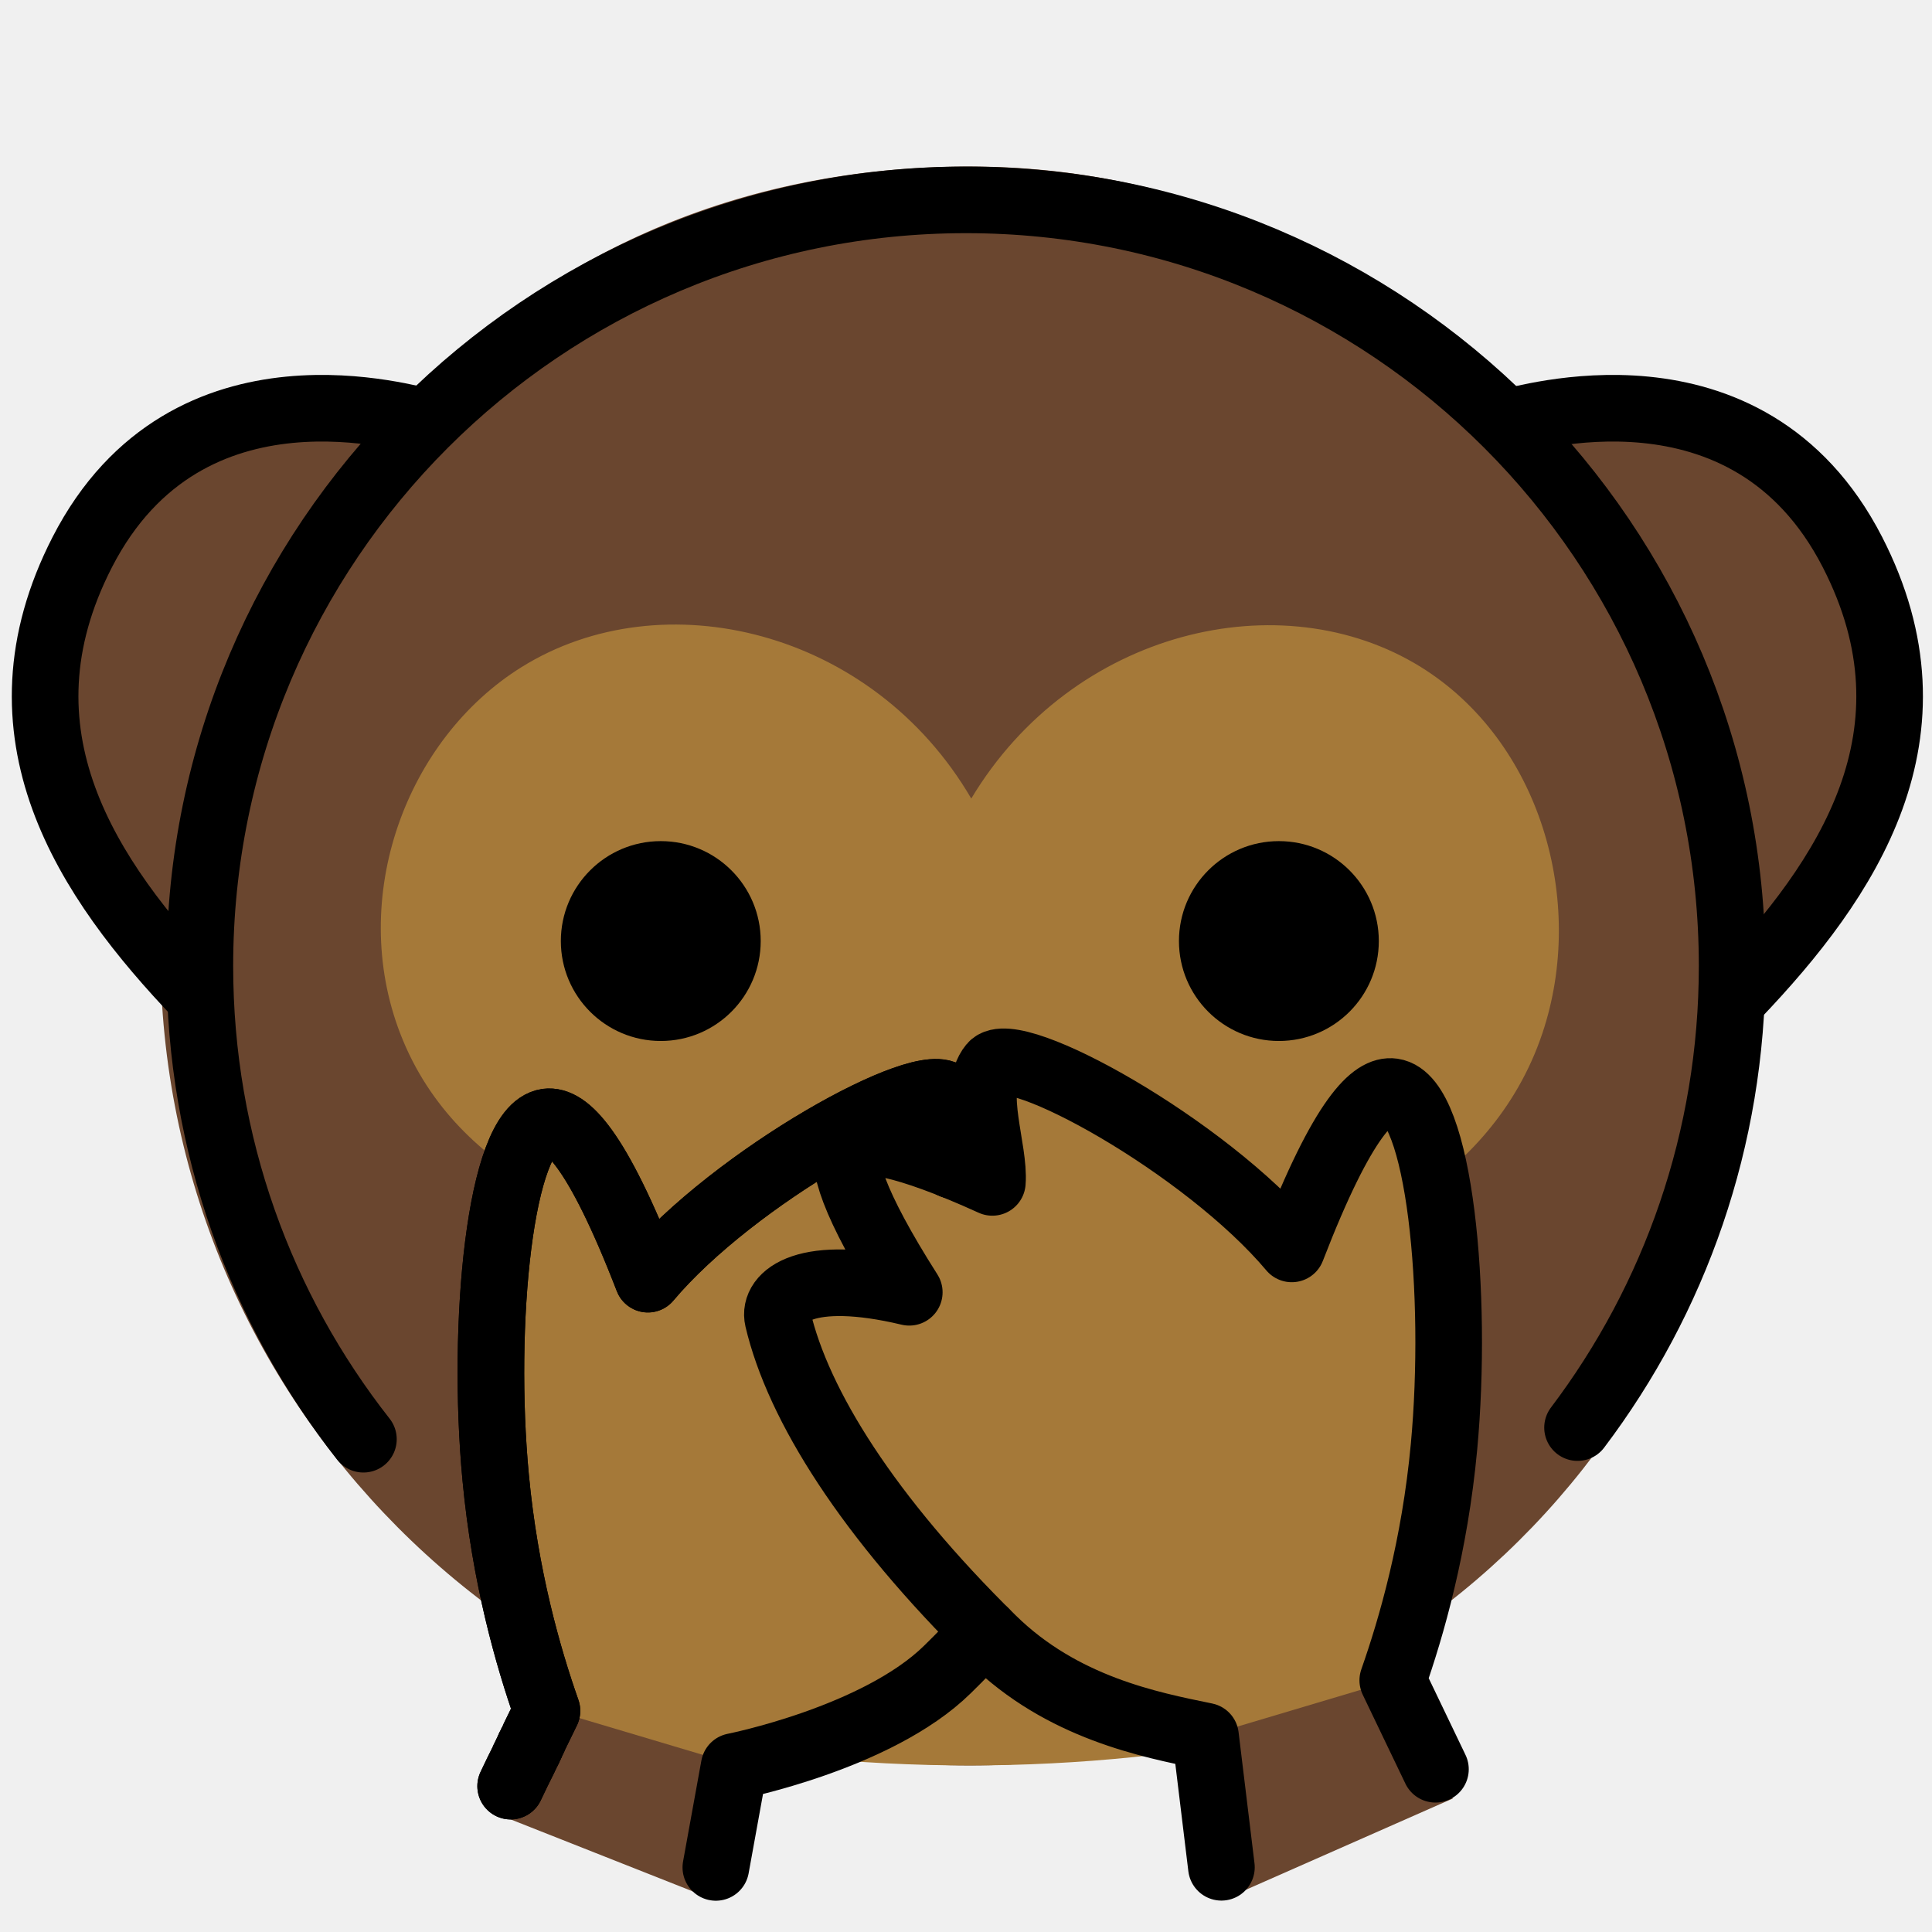
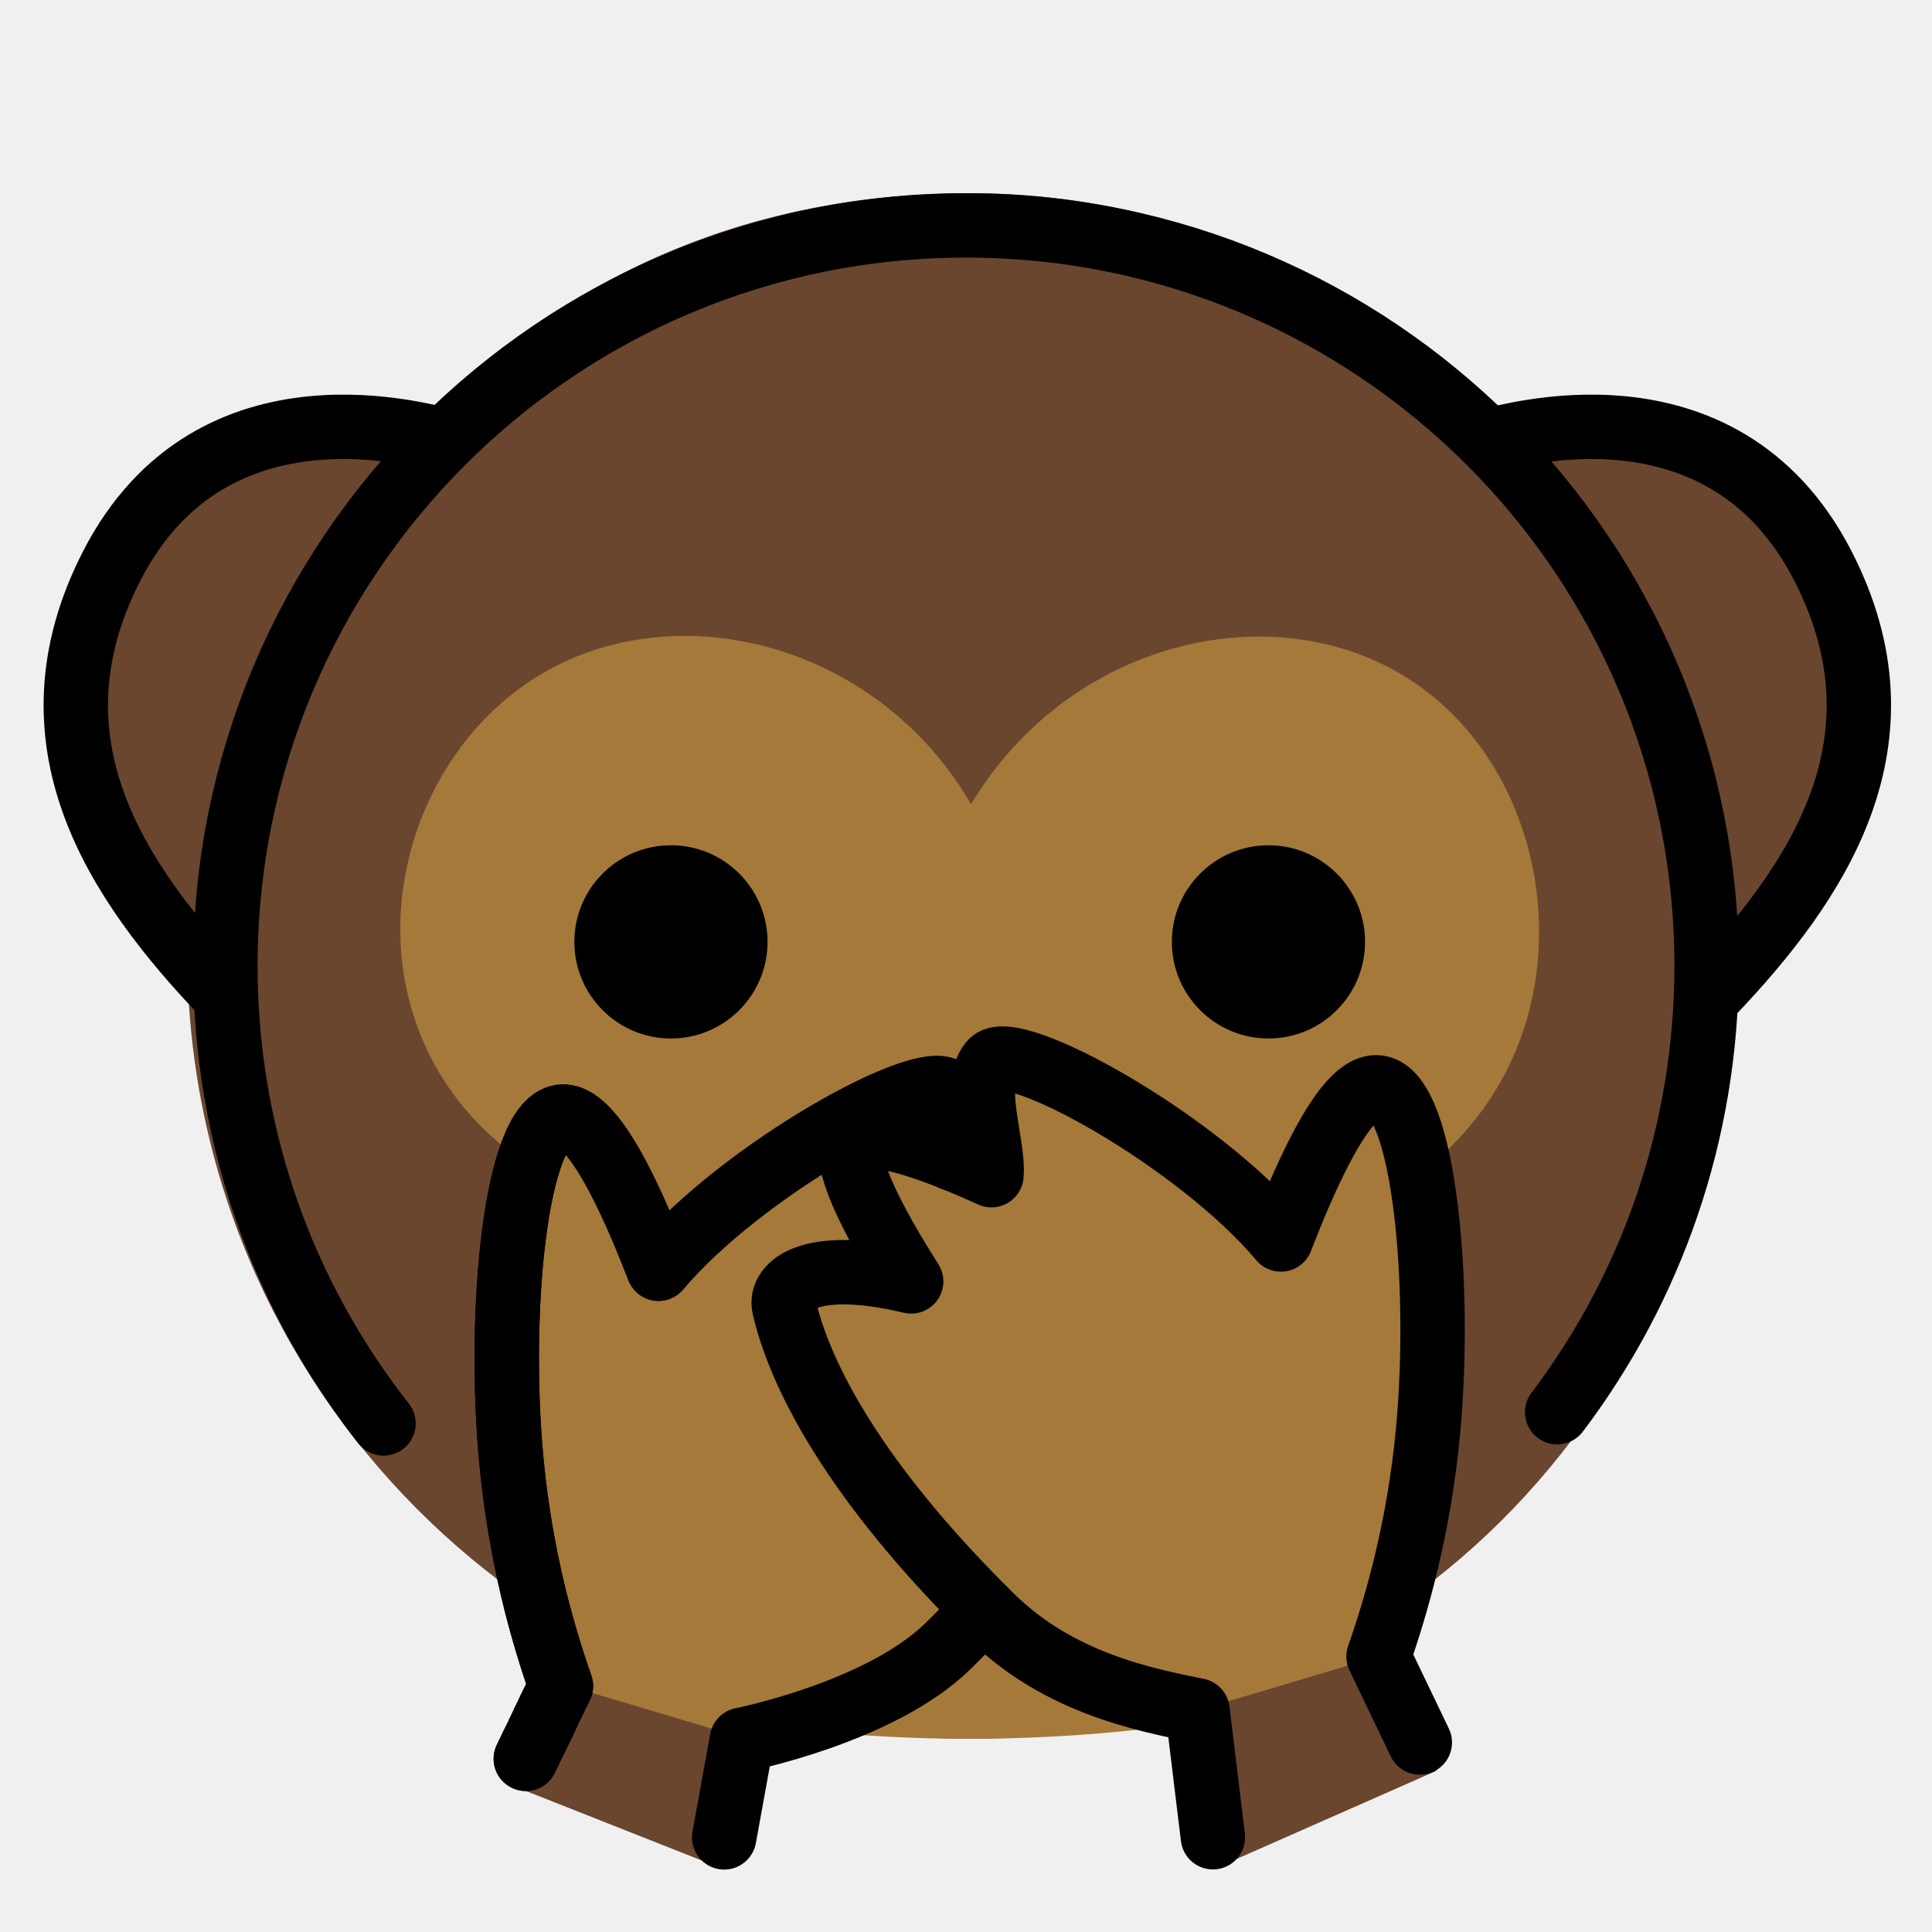
- <svg xmlns="http://www.w3.org/2000/svg" id="emoji" viewBox="7 7 58 58">
+ <svg xmlns="http://www.w3.org/2000/svg" id="emoji" viewBox="6 6 60 60">
  <defs>
    <linearGradient id="yellow-gradient" x1="0%" y1="0%" x2="0%" y2="100%">
-       <stop style="stop-color:#F2CB05;stop-opacity:1;" offset="0%" />
-       <stop style="stop-color:#D98E04;stop-opacity:1;" offset="100%" />
+       <stop style="stop-color:#FDE02F;stop-opacity:1;" offset="0%" />
+       <stop style="stop-color:#F7B209;stop-opacity:1;" offset="100%" />
    </linearGradient>
  </defs>
  <g id="line-supplement">
    <path fill="none" stroke="#000000" stroke-linecap="round" stroke-miterlimit="10" stroke-width="2" d="M53.303,39 c1.335-3.979-0.076-8.784-3.654-11c-4.178-2.587-10.453-1.112-13.491,3.952 C33.195,26.878,26.899,25.372,22.667,28c-3.485,2.165-5.223,6.918-3.654,11" />
  </g>
  <g id="color">
    <path fill="#6A462F" d="M19.692,19.332c-0.33,0-7.141-2.245-10.307,3.921c-2.795,5.445,0.147,9.812,3.486,13.311" />
    <path fill="#6A462F" d="M52.22,19.332c0.33,0,7.141-2.245,10.307,3.921c2.795,5.445-0.147,9.812-3.486,13.311" />
    <path fill="#6A462F" d="M59.815,35.572C59.815,49.063,49.541,60,36.119,60S11.815,49.063,11.815,35.572 C13.791,21.829,22.696,12,36.119,12C48.885,12,58.297,22.395,59.815,35.572z" />
    <path fill="#A57939" d="M49.649,27.021c-4.178-2.587-10.453-1.112-13.491,3.952c-2.963-5.074-9.259-6.58-13.491-3.952 c-3.485,2.165-5.223,6.918-3.654,11c1.762,4.584,6.672,5.668,7.027,5.74c-1.357,6.179-0.95,11.823,0.067,15.226 c6.658,1.345,13.288,1.356,19.889,0c1.827-3.513,2.108-7.918,0.562-14.664c0.468-0.138,5.17-1.608,6.745-6.302 C54.638,34.042,53.226,29.236,49.649,27.021z" />
    <path fill="#FFFFFF" d="M41.978,49.017c-0.204,0.268-0.753,6.022-6.339,6.025c-4.952,0.003-5.441-5.676-5.705-6.025 C33.949,49.017,37.964,49.017,41.978,49.017z" />
    <path fill="#A57939" d="M22.331,60.623c1.884-3.928-0.797,1.661,1.087-2.267c-0.566-1.612-1.26-4.022-1.538-7.009 c-0.425-4.565,0.123-10.46,1.538-10.662c0.555-0.08,1.473,0.684,3.032,4.72c2.601-3.093,8.365-6.27,8.999-5.5 c0.623,0.757-0.09,2.538-0.01,3.503c2.655-1.207,3.95-1.404,4.266-1.05c0.319,0.356-0.082,1.694-1.772,4.349 c3.116-0.743,4.104,0.118,3.943,0.805c-0.608,2.586-2.7,5.931-6.437,9.607 c-2.097,2.063-4.741,2.573-6.399,2.913c-0.61,5.022,0.056-1.998-0.554,3.025" />
    <path fill="#6A462F" d="M23.649,58.356c0,0-1.094,1.828-1.736,3.099l6.156,2.433c0.631-1.584,1.202-3.857,1.202-3.857 L23.649,58.356z" />
    <path fill="#A57939" d="M50.093,60.393c-1.884-3.928,0.603,0.978-1.281-2.95c0.566-1.612,1.26-4.022,1.538-7.009 c0.425-4.565-0.123-10.46-1.538-10.662c-0.555-0.08-1.473,0.684-3.032,4.72 c-2.601-3.093-8.365-6.27-8.999-5.5c-0.623,0.757,0.09,2.538,0.01,3.503 c-2.655-1.207-3.95-1.404-4.266-1.05c-0.319,0.356,0.082,1.694,1.772,4.349 c-3.116-0.743-4.104,0.118-3.943,0.805c0.608,2.586,2.7,5.931,6.437,9.607c2.097,2.063,4.741,2.573,6.399,2.913 c0.61,5.022-0.132-1.085,0.478,3.937" />
    <path fill="#6A462F" d="M43.187,59.096C43.181,59.048,43.17,58.955,43.187,59.096L43.187,59.096z" />
    <path fill="#6A462F" d="M43.19,59.12L43.19,59.12c-0.001-0.007-0.002-0.017-0.003-0.024 C43.188,59.109,43.19,59.12,43.19,59.12z" />
    <path fill="#6A462F" d="M48.752,57.462l0.06-0.018C48.812,57.444,48.658,57.194,48.752,57.462z" />
    <path fill="#6A462F" d="M50.613,60.993c0,0-1.77-3.273-1.861-3.532l-5.562,1.658 c0.032,0.263,0.142,1.173,0.478,4.937L50.613,60.993z" />
  </g>
  <g id="hair" />
  <g id="skin" />
  <g id="skin-shadow" />
  <g id="line">
    <circle cx="26.837" cy="35.251" r="3" />
    <circle cx="45.393" cy="35.251" r="3" />
    <path fill="none" stroke="#000000" stroke-linecap="round" stroke-linejoin="round" stroke-miterlimit="10" stroke-width="2" d="M19.777,19.654c-0.33,0-7.141-2.245-10.307,3.921c-2.795,5.445,0.147,9.812,3.486,13.312" />
    <path fill="none" stroke="#000000" stroke-linecap="round" stroke-linejoin="round" stroke-miterlimit="10" stroke-width="2" d="M52.305,19.654c0.33,0,7.141-2.245,10.307,3.921c2.795,5.445-0.147,9.812-3.486,13.311" />
    <path fill="none" stroke="#000000" stroke-linecap="round" stroke-linejoin="round" stroke-miterlimit="10" stroke-width="2" d="M28.49,63.061l0.55-3.03c0,0,4.3-0.85,6.4-2.91c0.39-0.38,0.76-0.77,1.12-1.14" />
    <path fill="none" stroke="#000000" stroke-linecap="round" stroke-linejoin="round" stroke-miterlimit="10" stroke-width="2" d="M35.59,41.981c0.12-0.79,0.23-1.62-0.14-2.07c-0.63-0.78-6.4,2.4-9,5.49c-1.56-4.03-2.48-4.79-3.03-4.72 c-1.42,0.21-1.97,6.1-1.54,10.67c0.28,2.98,0.97,5.39,1.54,7.01c-0.16,0.33-0.29,0.59-0.39,0.8v0.01 c-0.01,0.03-0.03,0.06-0.04,0.08c-0.02,0.03-0.04,0.07-0.05,0.11c-0.02,0.04-0.03,0.07-0.05,0.09c0,0.02-0.01,0.03-0.01,0.04 c-0.01,0-0.01,0.01-0.01,0.02c-0.01,0.01-0.02,0.03-0.02,0.04c-0.02,0.04-0.04,0.07-0.05,0.1" />
    <path fill="none" stroke="#000000" stroke-linecap="round" stroke-linejoin="round" stroke-miterlimit="10" stroke-width="2" d="M22.33,60.621c0.15-0.32,0.28-0.58,0.38-0.78c0,0,0-0.01,0.01-0.02v-0.01c0.01-0.01,0.02-0.02,0.02-0.04 c0.02-0.04,0.04-0.08,0.06-0.12c0.01-0.03,0.03-0.06,0.05-0.1c0-0.01,0.01-0.03,0.02-0.04c0-0.01,0-0.02,0.01-0.02 c0.02-0.05,0.04-0.09,0.06-0.13" />
    <path fill="none" stroke="#000000" stroke-linecap="round" stroke-linejoin="round" stroke-miterlimit="10" stroke-width="2" d="M35.59,41.981c0.12-0.79,0.23-1.62-0.14-2.07c-0.63-0.78-6.4,2.4-9,5.49c-1.56-4.03-2.48-4.79-3.03-4.72 c-1.42,0.21-1.97,6.1-1.54,10.67c0.28,2.98,0.97,5.39,1.54,7.01c-0.16,0.33-0.29,0.59-0.39,0.8v0.01 c-0.01,0.03-0.03,0.06-0.04,0.08c-0.02,0.03-0.04,0.07-0.05,0.11c-0.02,0.04-0.03,0.07-0.05,0.09c-0.01,0.02-0.02,0.04-0.02,0.06 c-0.01,0.01-0.02,0.03-0.02,0.04c-0.02,0.04-0.04,0.07-0.05,0.1c-0.02,0.04-0.04,0.08-0.06,0.12c0,0.02-0.01,0.03-0.02,0.04v0.01 c-0.01,0.01-0.01,0.02-0.01,0.02c-0.1,0.2-0.23,0.46-0.38,0.78" />
    <path fill="none" stroke="#000000" stroke-linecap="round" stroke-linejoin="round" stroke-miterlimit="10" stroke-width="2" d="M50.093,60.114c-1.884-3.928,0.603,1.258-1.281-2.67c0.566-1.612,1.26-4.022,1.538-7.009 c0.425-4.565-0.123-10.46-1.538-10.662c-0.555-0.08-1.473,0.684-3.032,4.72 c-2.601-3.093-8.365-6.27-8.999-5.5c-0.623,0.757,0.09,2.538,0.01,3.503 c-2.655-1.207-3.95-1.404-4.266-1.05c-0.319,0.356,0.082,1.694,1.772,4.349 c-3.116-0.743-4.104,0.118-3.943,0.805c0.608,2.586,2.7,5.931,6.437,9.607c2.097,2.063,4.741,2.573,6.399,2.913 c0.61,5.022-0.132-1.085,0.478,3.937" />
    <path fill="none" stroke="#000000" stroke-linecap="round" stroke-miterlimit="10" stroke-width="2" d="M17.91,50.206 C14.835,46.294,13,41.361,13,36c0-12.703,10.297-23,23-23s23,10.297,23,23c0,5.204-1.728,10.004-4.641,13.857" />
  </g>
</svg>
